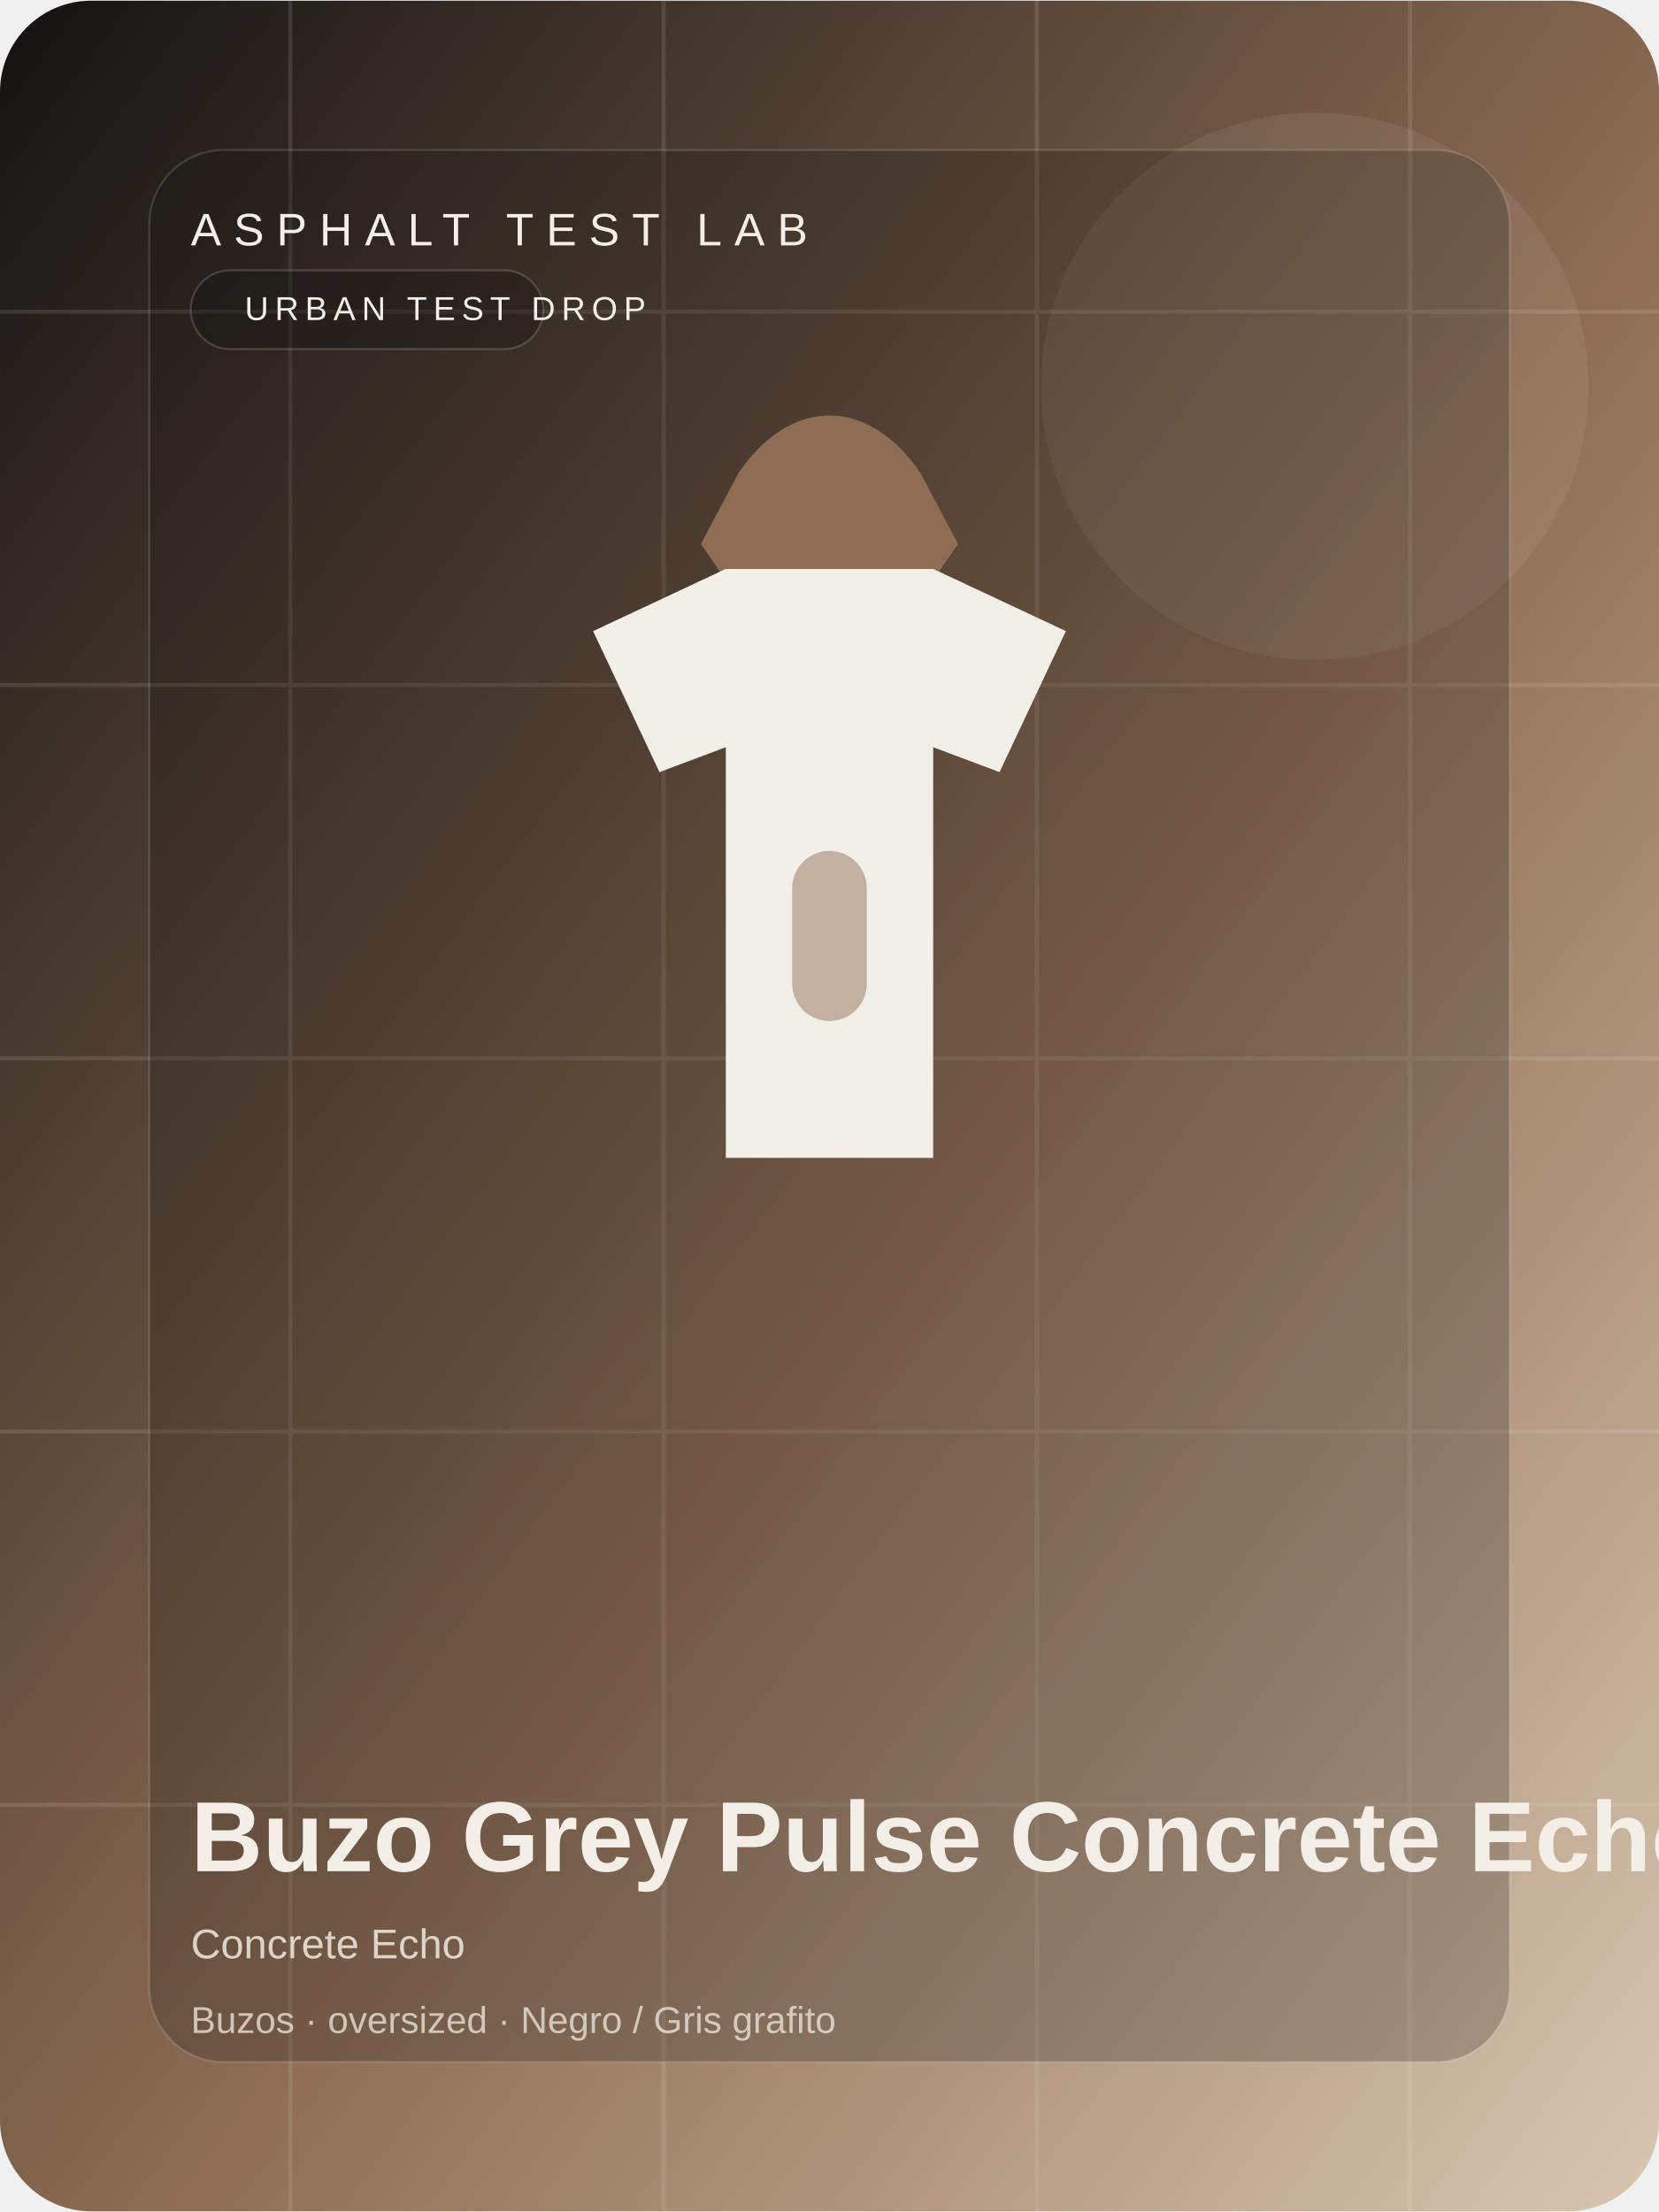
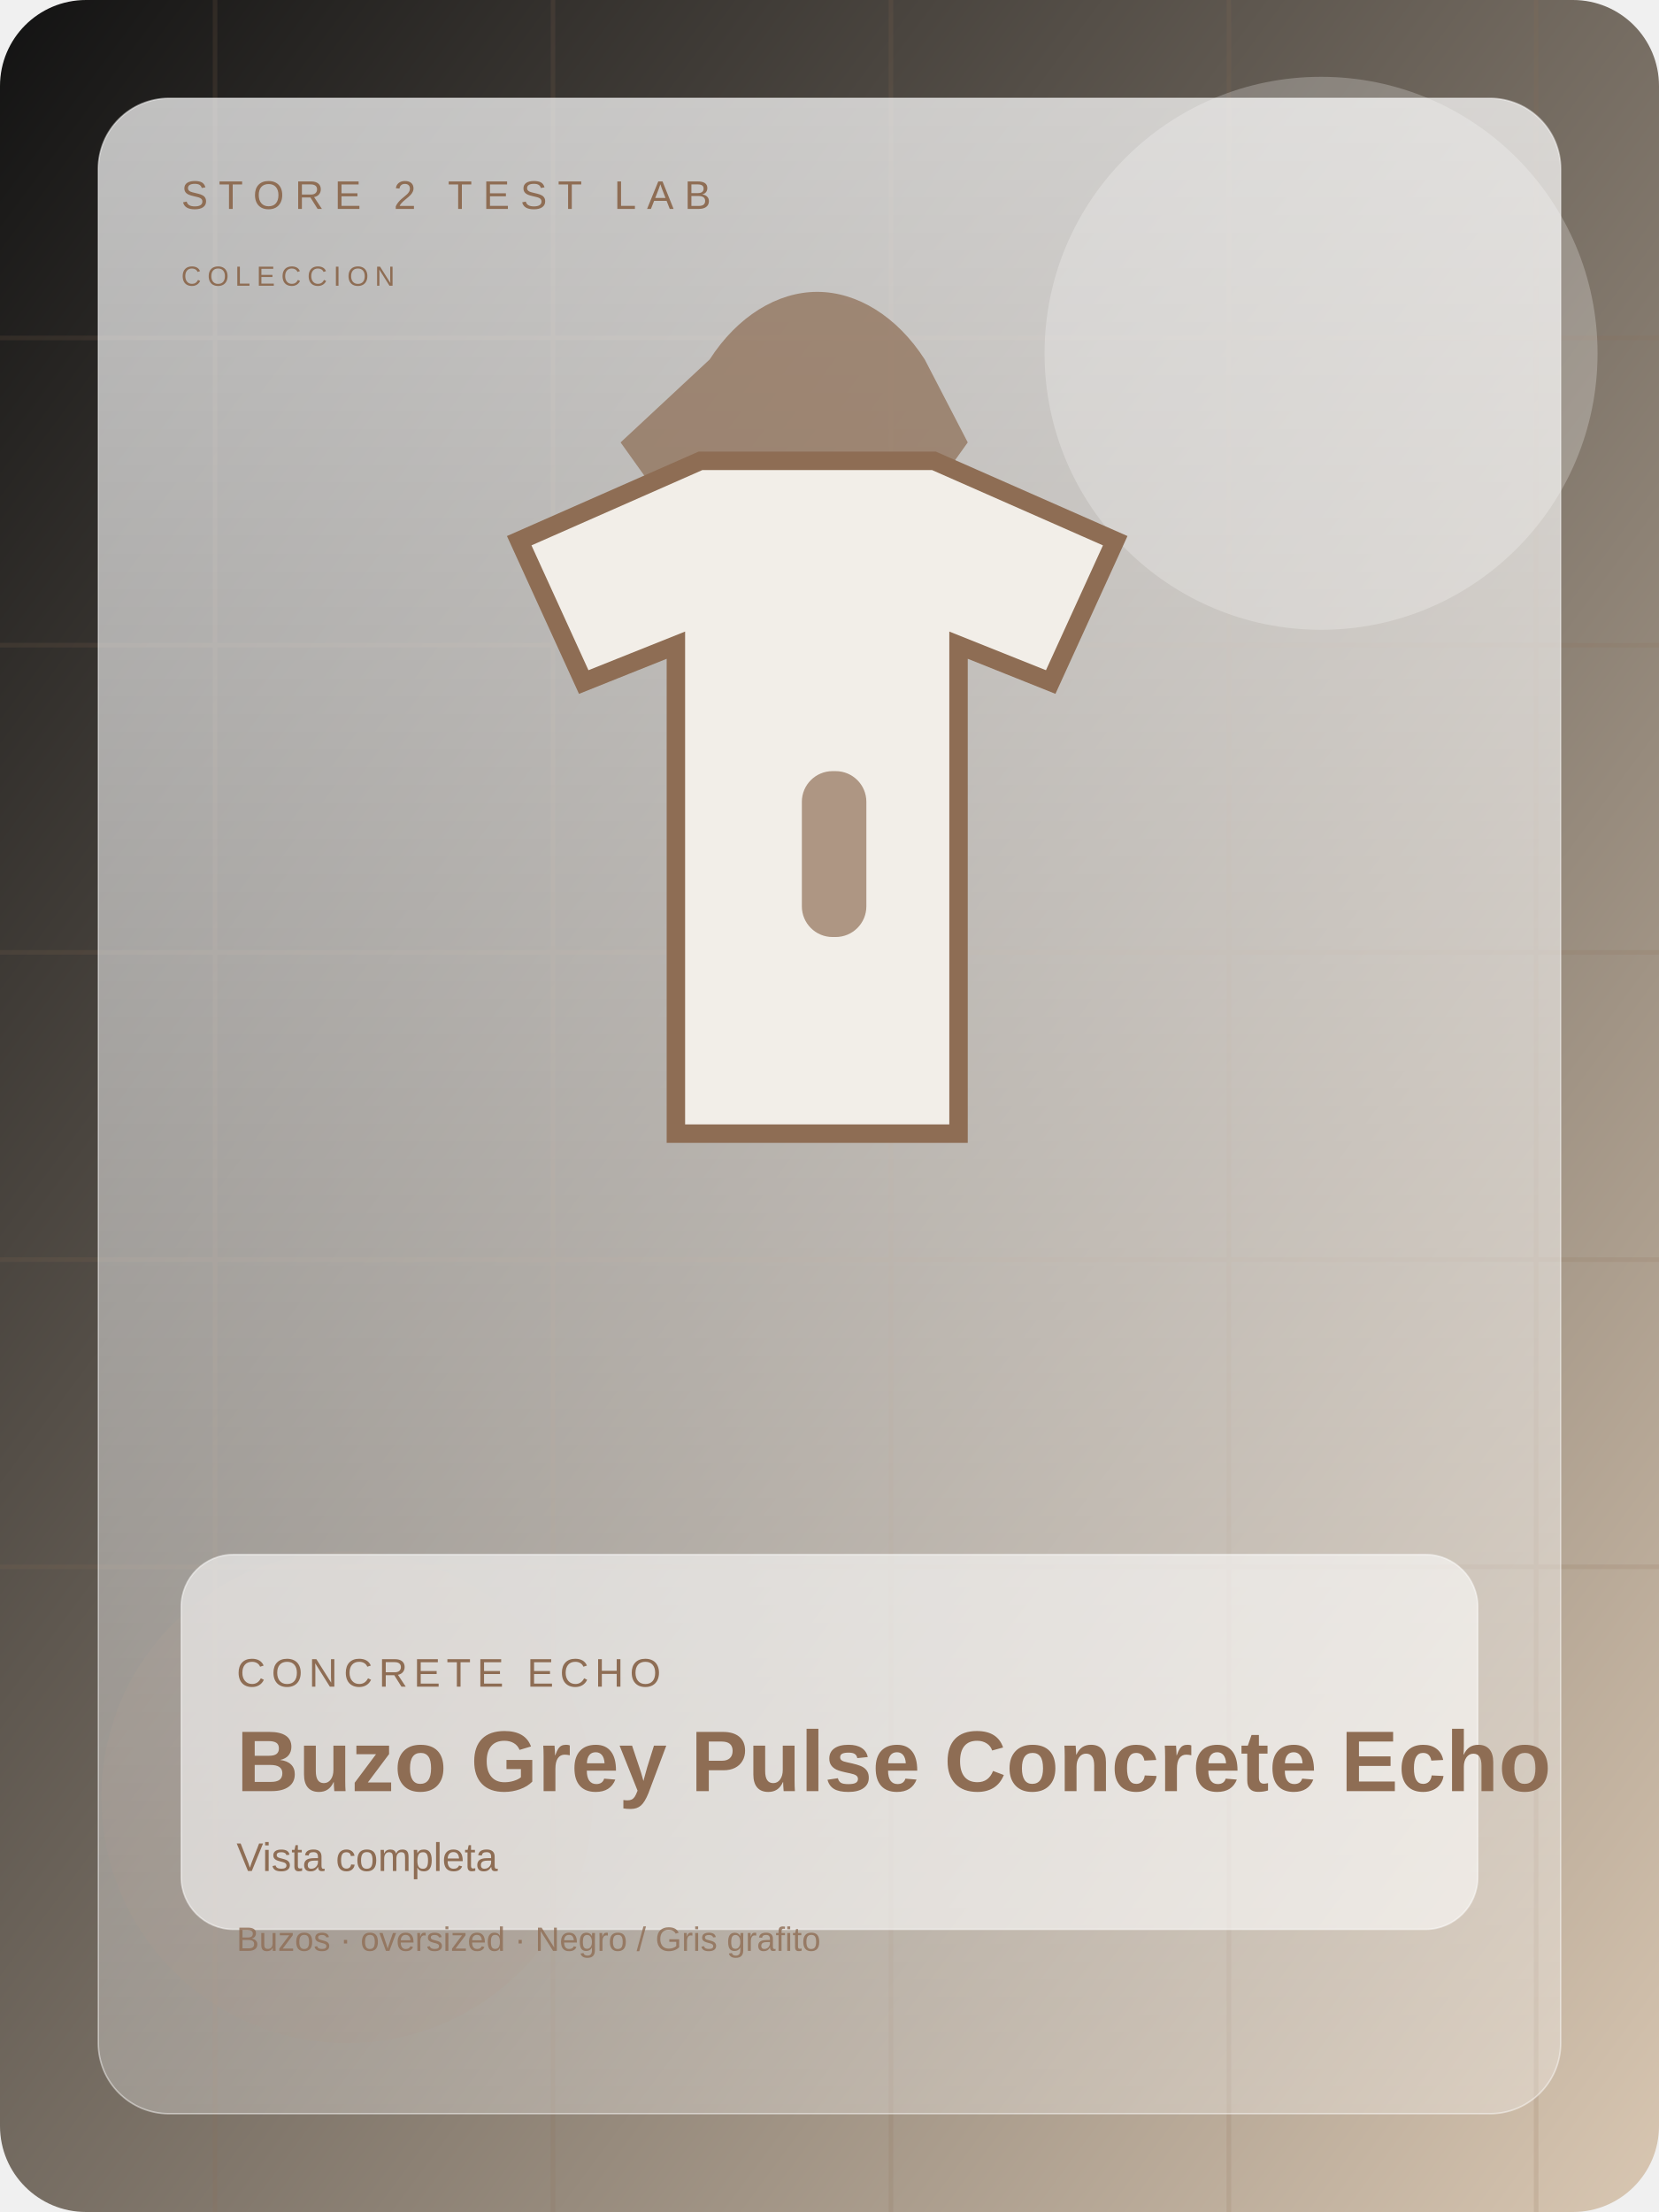
- <svg xmlns="http://www.w3.org/2000/svg" width="1200" height="1600" viewBox="0 0 800 1066" fill="none">
+ <svg xmlns="http://www.w3.org/2000/svg" width="1200" height="1600" viewBox="0 0 1080 1440" fill="none">
  <defs>
    <linearGradient id="bg" x1="0" y1="0" x2="1" y2="1">
      <stop offset="0%" stop-color="#121212" />
-       <stop offset="55%" stop-color="#8e6d54" />
      <stop offset="100%" stop-color="#d9c7b2" />
    </linearGradient>
    <linearGradient id="panel" x1="0" y1="0" x2="0" y2="1">
-       <stop offset="0%" stop-color="rgba(255,255,255,0.14)" />
-       <stop offset="100%" stop-color="rgba(255,255,255,0.02)" />
+       <stop offset="0%" stop-color="rgba(255,255,255,0.72)" />
+       <stop offset="100%" stop-color="rgba(255,255,255,0.28)" />
    </linearGradient>
  </defs>
-   <rect width="800" height="1066" rx="44" fill="url(#bg)" />
-   <g opacity="0.12" stroke="#f3eee7" stroke-width="2">
-     <path d="M0 150h800" />
-     <path d="M0 330h800" />
-     <path d="M0 510h800" />
-     <path d="M0 690h800" />
-     <path d="M0 870h800" />
-     <path d="M140 0v1066" />
-     <path d="M320 0v1066" />
-     <path d="M500 0v1066" />
-     <path d="M680 0v1066" />
+   <rect width="1080" height="1440" rx="56" fill="url(#bg)" />
+   <g opacity="0.16" stroke="#8e6d54" stroke-width="3">
+     <path d="M0 220h1080" />
+     <path d="M0 420h1080" />
+     <path d="M0 620h1080" />
+     <path d="M0 820h1080" />
+     <path d="M0 1020h1080" />
+     <path d="M140 0v1440" />
+     <path d="M360 0v1440" />
+     <path d="M580 0v1440" />
+     <path d="M800 0v1440" />
+     <path d="M1000 0v1440" />
  </g>
-   <circle cx="634" cy="186" r="132" fill="#ffffff" opacity="0.07" />
-   <rect x="72" y="72" width="656" height="922" rx="36" fill="#0f0f0f" fill-opacity="0.22" stroke="rgba(255,255,255,0.14)" />
-   <text x="92" y="118" fill="#f3eee7" font-size="22" font-family="Arial, sans-serif" letter-spacing="6">ASPHALT TEST LAB</text>
-   <text x="92" y="902" fill="#f3eee7" font-size="48" font-weight="700" font-family="Arial, sans-serif">Buzo Grey Pulse Concrete Echo</text>
-   <text x="92" y="944" fill="rgba(243,238,231,0.82)" font-size="20" font-family="Arial, sans-serif">Concrete Echo</text>
-   <text x="92" y="980" fill="rgba(243,238,231,0.72)" font-size="18" font-family="Arial, sans-serif">Buzos · oversized · Negro / Gris grafito</text>
-   <g transform="translate(0 80)">
-     <path d="M356 148c12-18 28-28 44-28s32 10 44 28l18 34-18 26h-88l-18-26z" fill="#8e6d54" />
-     <path d="M286 224l64-30h100l64 30-32 68-32-12v198H350V280l-32 12z" fill="#f2eee8" />
-     <rect x="382" y="330" width="36" height="82" rx="18" fill="#8e6d54" opacity="0.48" />
+   <circle cx="860" cy="230" r="180" fill="#ffffff" opacity="0.24" />
+   <circle cx="226" cy="1170" r="160" fill="#8e6d54" opacity="0.15" />
+   <rect x="64" y="64" width="952" height="1312" rx="46" fill="url(#panel)" stroke="rgba(255,255,255,0.46)" />
+   <text x="118" y="136" fill="#8e6d54" font-size="26" font-family="Arial, sans-serif" letter-spacing="7">STORE 2 TEST LAB</text>
+   <text x="118" y="186" fill="#8e6d54" font-size="18" font-family="Arial, sans-serif" letter-spacing="4">COLECCION</text>
+   <g transform="translate(0 28)">
+     <path d="M462 206c18-28 44-44 70-44s52 16 70 44l28 54-30 42H434l-30-42z" fill="#8e6d54" opacity="0.72" />
+     <path d="M338 324l118-52h152l118 52-42 92-60-24v318H440V392l-60 24z" fill="#f2eee8" stroke="#8e6d54" stroke-width="12" />
+     <rect x="522" y="474" width="42" height="108" rx="20" fill="#8e6d54" opacity="0.68" />
  </g>
-   <rect x="92" y="130" width="170" height="38" rx="19" fill="#111111" fill-opacity="0.32" stroke="rgba(255,255,255,0.16)" />
-   <text x="118" y="154" fill="#f3eee7" font-size="16" font-family="Arial, sans-serif" letter-spacing="3">URBAN TEST DROP</text>
+   <rect x="118" y="1012" width="844" height="244" rx="34" fill="rgba(255,255,255,0.58)" stroke="rgba(255,255,255,0.48)" />
+   <text x="154" y="1098" fill="#8e6d54" font-size="26" font-family="Arial, sans-serif" letter-spacing="4">CONCRETE ECHO</text>
+   <text x="154" y="1166" fill="#8e6d54" font-size="56" font-weight="700" font-family="Arial, sans-serif">Buzo Grey Pulse Concrete Echo</text>
+   <text x="154" y="1218" fill="#8e6d54" font-size="26" font-family="Arial, sans-serif">Vista completa</text>
+   <text x="154" y="1270" fill="#8e6d54" font-size="22" font-family="Arial, sans-serif" opacity="0.8">Buzos · oversized · Negro / Gris grafito</text>
</svg>
